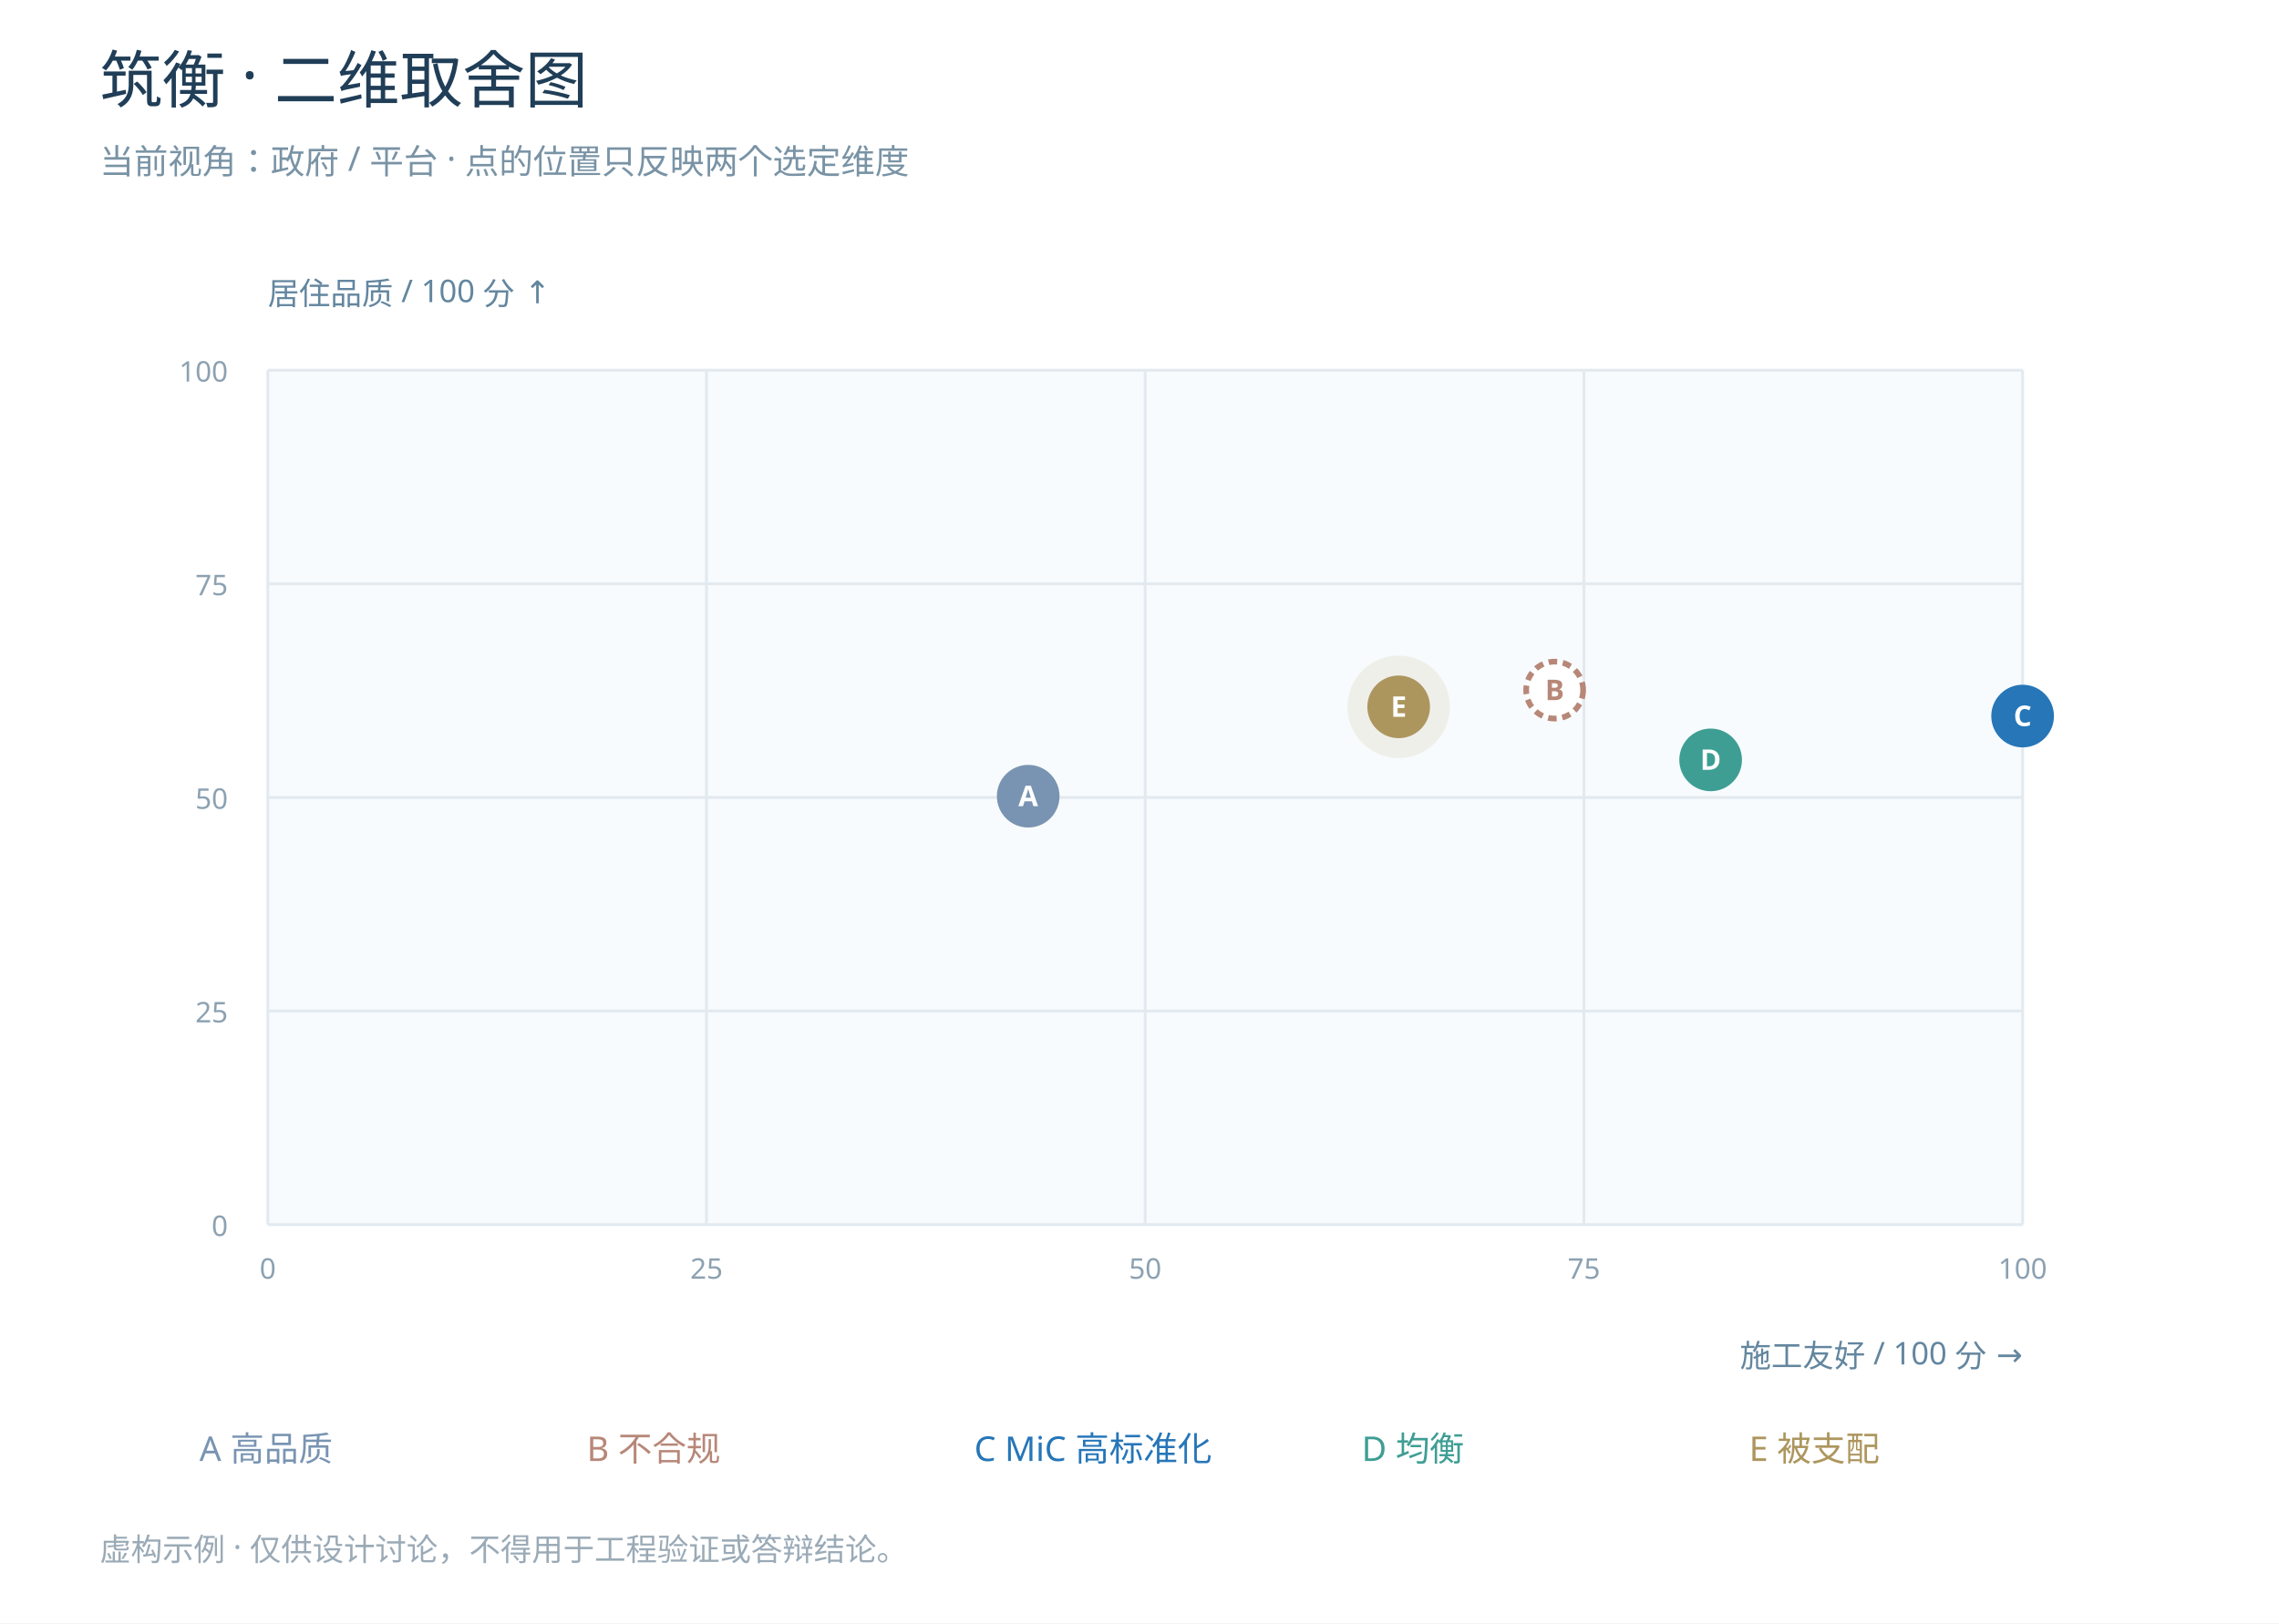
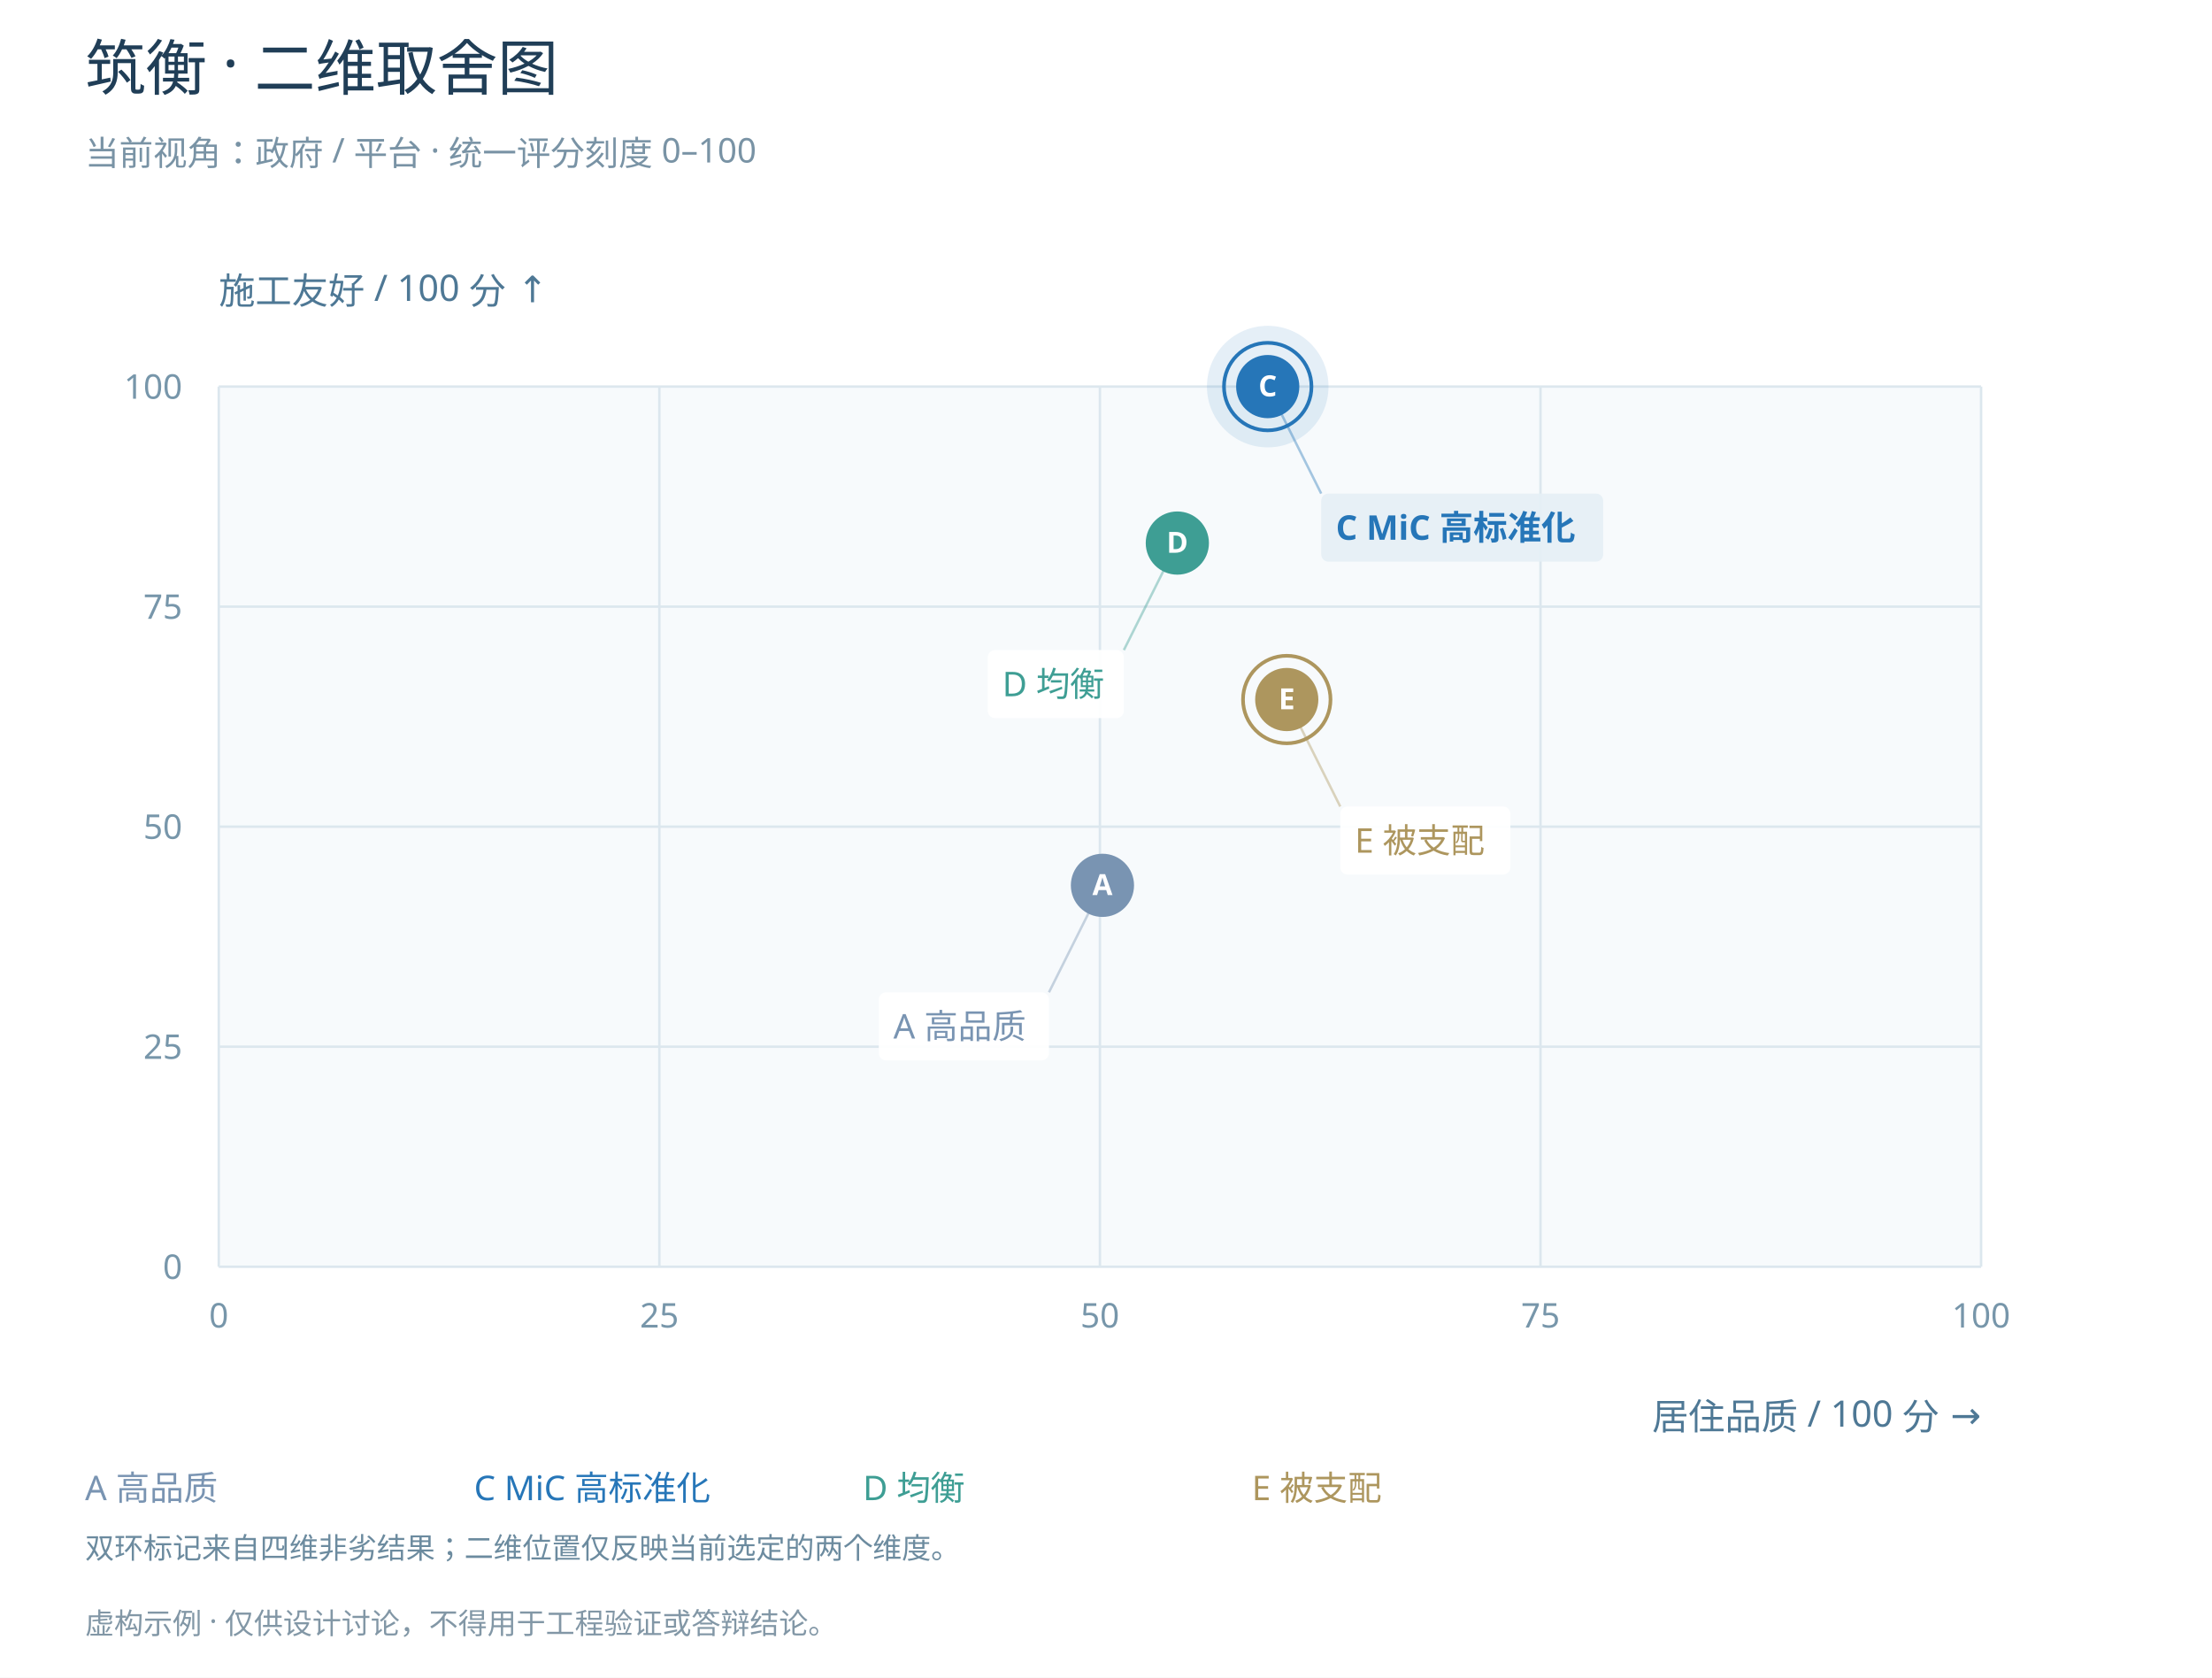
- <svg xmlns="http://www.w3.org/2000/svg" width="800" height="570" viewBox="0 0 800 570" style="font-family:Segoe UI,Microsoft YaHei,sans-serif">
-   <rect width="800" height="570" fill="#fff" />
-   <text x="35" y="36" font-size="22" fill="#203e57">筑衡 · 二维取舍图</text>
-   <text x="35" y="61" font-size="12" fill="#7993a5">当前视角：政府 / 平台 · 点的位置只反映两个选定维度</text>
-   <g transform="translate(30 90)">
-     <rect x="64" y="40" width="616" height="300" fill="#f8fbfd" rx="2" />
-     <line x1="64" y1="40" x2="64" y2="340" stroke="#e2eaf0" />
-     <line x1="64" y1="340" x2="680" y2="340" stroke="#e2eaf0" />
-     <text x="64" y="359" text-anchor="middle" fill="#8ca1b1" font-size="10">0</text>
-     <text x="50" y="344" text-anchor="end" fill="#8ca1b1" font-size="10">0</text>
-     <line x1="218" y1="40" x2="218" y2="340" stroke="#e2eaf0" />
-     <line x1="64" y1="265" x2="680" y2="265" stroke="#e2eaf0" />
-     <text x="218" y="359" text-anchor="middle" fill="#8ca1b1" font-size="10">25</text>
-     <text x="50" y="269" text-anchor="end" fill="#8ca1b1" font-size="10">25</text>
-     <line x1="372" y1="40" x2="372" y2="340" stroke="#e2eaf0" />
-     <line x1="64" y1="190" x2="680" y2="190" stroke="#e2eaf0" />
-     <text x="372" y="359" text-anchor="middle" fill="#8ca1b1" font-size="10">50</text>
-     <text x="50" y="194" text-anchor="end" fill="#8ca1b1" font-size="10">50</text>
-     <line x1="526" y1="40" x2="526" y2="340" stroke="#e2eaf0" />
-     <line x1="64" y1="115" x2="680" y2="115" stroke="#e2eaf0" />
-     <text x="526" y="359" text-anchor="middle" fill="#8ca1b1" font-size="10">75</text>
-     <text x="50" y="119" text-anchor="end" fill="#8ca1b1" font-size="10">75</text>
-     <line x1="680" y1="40" x2="680" y2="340" stroke="#e2eaf0" />
-     <line x1="64" y1="40" x2="680" y2="40" stroke="#e2eaf0" />
-     <text x="680" y="359" text-anchor="middle" fill="#8ca1b1" font-size="10">100</text>
-     <text x="50" y="44" text-anchor="end" fill="#8ca1b1" font-size="10">100</text>
-     <text x="64" y="17" fill="#63869f" font-size="11">居住品质 / 100 分 ↑</text>
-     <text x="680" y="390" text-anchor="end" fill="#63869f" font-size="11">施工友好 / 100 分 →</text>
-     <g class="svg-point" data-point="1" role="button" tabindex="0" aria-label="A 高品质，施工友好 43.3分，居住品质 50.1分">
-       <circle cx="330.933" cy="189.571" r="10" fill="#7994b2" stroke="#7994b2" stroke-width="2" />
-       <text x="330.933" y="193.071" text-anchor="middle" fill="#fff" font-size="10" font-weight="600" pointer-events="none">A</text>
+ <svg xmlns="http://www.w3.org/2000/svg" width="910" height="690" viewBox="0 0 910 690" style="font-family:Segoe UI,Microsoft YaHei,sans-serif">
+   <rect width="910" height="690" fill="#fff" />
+   <text x="35" y="37" font-size="25" fill="#203e57">筑衡 · 二维取舍图</text>
+   <text x="35" y="68" font-size="14" fill="#7993a5">当前视角：政府 / 平台 · 统一评分刻度 0–100</text>
+   <g transform="translate(30 103)">
+     <rect x="60" y="56" width="725" height="362" fill="#f7fafc" rx="2" />
+     <line x1="60" y1="56" x2="60" y2="418" stroke="#dce7ee" />
+     <line x1="60" y1="418" x2="785" y2="418" stroke="#dce7ee" />
+     <text x="60" y="443" text-anchor="middle" fill="#7796aa" font-size="14">0</text>
+     <text x="45" y="423" text-anchor="end" fill="#7796aa" font-size="14">0</text>
+     <line x1="241.25" y1="56" x2="241.25" y2="418" stroke="#dce7ee" />
+     <line x1="60" y1="327.5" x2="785" y2="327.5" stroke="#dce7ee" />
+     <text x="241.25" y="443" text-anchor="middle" fill="#7796aa" font-size="14">25</text>
+     <text x="45" y="332.5" text-anchor="end" fill="#7796aa" font-size="14">25</text>
+     <line x1="422.5" y1="56" x2="422.5" y2="418" stroke="#dce7ee" />
+     <line x1="60" y1="237" x2="785" y2="237" stroke="#dce7ee" />
+     <text x="422.5" y="443" text-anchor="middle" fill="#7796aa" font-size="14">50</text>
+     <text x="45" y="242" text-anchor="end" fill="#7796aa" font-size="14">50</text>
+     <line x1="603.75" y1="56" x2="603.75" y2="418" stroke="#dce7ee" />
+     <line x1="60" y1="146.5" x2="785" y2="146.5" stroke="#dce7ee" />
+     <text x="603.75" y="443" text-anchor="middle" fill="#7796aa" font-size="14">75</text>
+     <text x="45" y="151.5" text-anchor="end" fill="#7796aa" font-size="14">75</text>
+     <line x1="785" y1="56" x2="785" y2="418" stroke="#dce7ee" />
+     <line x1="60" y1="56" x2="785" y2="56" stroke="#dce7ee" />
+     <text x="785" y="443" text-anchor="middle" fill="#7796aa" font-size="14">100</text>
+     <text x="45" y="61" text-anchor="end" fill="#7796aa" font-size="14">100</text>
+     <text x="60" y="22" fill="#4e7895" font-size="15">施工友好 / 100 分 ↑</text>
+     <text x="785" y="485" text-anchor="end" fill="#4e7895" font-size="15">居住品质 / 100 分 →</text>
+     <g class="svg-point" data-point="1" role="button" tabindex="0" aria-label="A 高品质，居住品质 50.1分，施工友好 43.3分">
+       <line x1="423.536" y1="261.133" x2="401.536" y2="305.133" stroke="#7994b2" stroke-opacity=".4" />
+       <circle class="point-core" cx="423.536" cy="261.133" r="12" fill="#7994b2" stroke="#7994b2" stroke-width="2" />
+       <text x="423.536" y="265.133" text-anchor="middle" fill="#fff" font-size="12" font-weight="600" pointer-events="none">A</text>
+       <rect class="point-label-box" x="331.536" y="305.133" width="70" height="28" fill="#fff" fill-opacity=".95" rx="3" />
+       <text x="337.536" y="324.133" fill="#7994b2" font-size="14" font-weight="500" pointer-events="none">A 高品质</text>
    </g>
-     <g class="svg-point" data-point="2" role="button" tabindex="0" aria-label="B 不合规，施工友好 73.3分，居住品质 62.6分">
-       <circle cx="515.733" cy="152.315" r="10" fill="#fff" stroke="#b78778" stroke-width="2" stroke-dasharray="3 2" />
-       <text x="515.733" y="155.815" text-anchor="middle" fill="#b78778" font-size="10" font-weight="600" pointer-events="none">B</text>
+     <g class="svg-point" data-point="3" role="button" tabindex="0" aria-label="C MiC 高标准化，居住品质 59.5分，施工友好 100.0分，四维非劣">
+       <line x1="491.534" y1="56" x2="513.534" y2="100" stroke="#2676b8" stroke-opacity=".4" />
+       <circle cx="491.534" cy="56" r="25" fill="#2676b8" fill-opacity=".12" />
+       <circle class="pareto-ring" cx="491.534" cy="56" r="18" fill="none" stroke="#2676b8" stroke-width="1.5" />
+       <circle class="point-core" cx="491.534" cy="56" r="12" fill="#2676b8" stroke="#2676b8" stroke-width="2" />
+       <text x="491.534" y="60" text-anchor="middle" fill="#fff" font-size="12" font-weight="600" pointer-events="none">C</text>
+       <rect class="point-label-box" x="513.534" y="100" width="116" height="28" fill="#e6f0f6" fill-opacity=".95" rx="3" />
+       <text x="519.534" y="119" fill="#2676b8" font-size="14" font-weight="600" pointer-events="none">C MiC 高标准化</text>
    </g>
-     <g class="svg-point" data-point="3" role="button" tabindex="0" aria-label="C MiC 高标准化，施工友好 100.0分，居住品质 59.5分">
-       <circle cx="680" cy="161.434" r="10" fill="#2676b8" stroke="#2676b8" stroke-width="2" />
-       <text x="680" y="164.934" text-anchor="middle" fill="#fff" font-size="10" font-weight="600" pointer-events="none">C</text>
+     <g class="svg-point" data-point="4" role="button" tabindex="0" aria-label="D 均衡，居住品质 54.4分，施工友好 82.2分">
+       <line x1="454.349" y1="120.356" x2="432.349" y2="164.356" stroke="#3e9e94" stroke-opacity=".4" />
+       <circle class="point-core" cx="454.349" cy="120.356" r="12" fill="#3e9e94" stroke="#3e9e94" stroke-width="2" />
+       <text x="454.349" y="124.356" text-anchor="middle" fill="#fff" font-size="12" font-weight="600" pointer-events="none">D</text>
+       <rect class="point-label-box" x="376.349" y="164.356" width="56" height="28" fill="#fff" fill-opacity=".95" rx="3" />
+       <text x="382.349" y="183.356" fill="#3e9e94" font-size="14" font-weight="500" pointer-events="none">D 均衡</text>
    </g>
-     <g class="svg-point" data-point="4" role="button" tabindex="0" aria-label="D 均衡，施工友好 82.2分，居住品质 54.4分">
-       <circle cx="570.489" cy="176.821" r="10" fill="#3e9e94" stroke="#3e9e94" stroke-width="2" />
-       <text x="570.489" y="180.321" text-anchor="middle" fill="#fff" font-size="10" font-weight="600" pointer-events="none">D</text>
-     </g>
-     <g class="svg-point" data-point="5" role="button" tabindex="0" aria-label="E 被支配，施工友好 64.4分，居住品质 60.6分">
-       <circle cx="460.978" cy="158.195" r="18" fill="#ad965e" fill-opacity=".12" />
-       <circle cx="460.978" cy="158.195" r="10" fill="#ad965e" stroke="#ad965e" stroke-width="2" />
-       <text x="460.978" y="161.695" text-anchor="middle" fill="#fff" font-size="10" font-weight="600" pointer-events="none">E</text>
+     <g class="svg-point" data-point="5" role="button" tabindex="0" aria-label="E 被支配，居住品质 60.6分，施工友好 64.4分，四维非劣">
+       <line x1="499.362" y1="184.711" x2="521.362" y2="228.711" stroke="#ad965e" stroke-opacity=".4" />
+       <circle class="pareto-ring" cx="499.362" cy="184.711" r="18" fill="none" stroke="#ad965e" stroke-width="1.5" />
+       <circle class="point-core" cx="499.362" cy="184.711" r="12" fill="#ad965e" stroke="#ad965e" stroke-width="2" />
+       <text x="499.362" y="188.711" text-anchor="middle" fill="#fff" font-size="12" font-weight="600" pointer-events="none">E</text>
+       <rect class="point-label-box" x="521.362" y="228.711" width="70" height="28" fill="#fff" fill-opacity=".95" rx="3" />
+       <text x="527.362" y="247.711" fill="#ad965e" font-size="14" font-weight="500" pointer-events="none">E 被支配</text>
    </g>
  </g>
-   <text x="70" y="513" fill="#7994b2" font-size="12">A 高品质</text>
-   <text x="206" y="513" fill="#b78778" font-size="12">B 不合规</text>
-   <text x="342" y="513" fill="#2676b8" font-size="12">C MiC 高标准化</text>
-   <text x="478" y="513" fill="#3e9e94" font-size="12">D 均衡</text>
-   <text x="614" y="513" fill="#ad965e" font-size="12">E 被支配</text>
-   <text x="35" y="548" font-size="11" fill="#9aaab6">虚构示例 · 仅供设计讨论，不得用于工程验证或答辩结论。</text>
+   <text x="35" y="617" fill="#7994b2" font-size="14">A 高品质</text>
+   <text x="195" y="617" fill="#2676b8" font-size="14">C MiC 高标准化</text>
+   <text x="355" y="617" fill="#3e9e94" font-size="14">D 均衡</text>
+   <text x="515" y="617" fill="#ad965e" font-size="14">E 被支配</text>
+   <text x="35" y="641" font-size="12" fill="#6c8b9f">双环标记来自四维非劣结果；二维位置仅反映当前选定的两个维度。</text>
+   <text x="35" y="672" font-size="12" fill="#8297a6">虚构示例 · 仅供设计讨论，不得用于工程验证或答辩结论。</text>
</svg>
